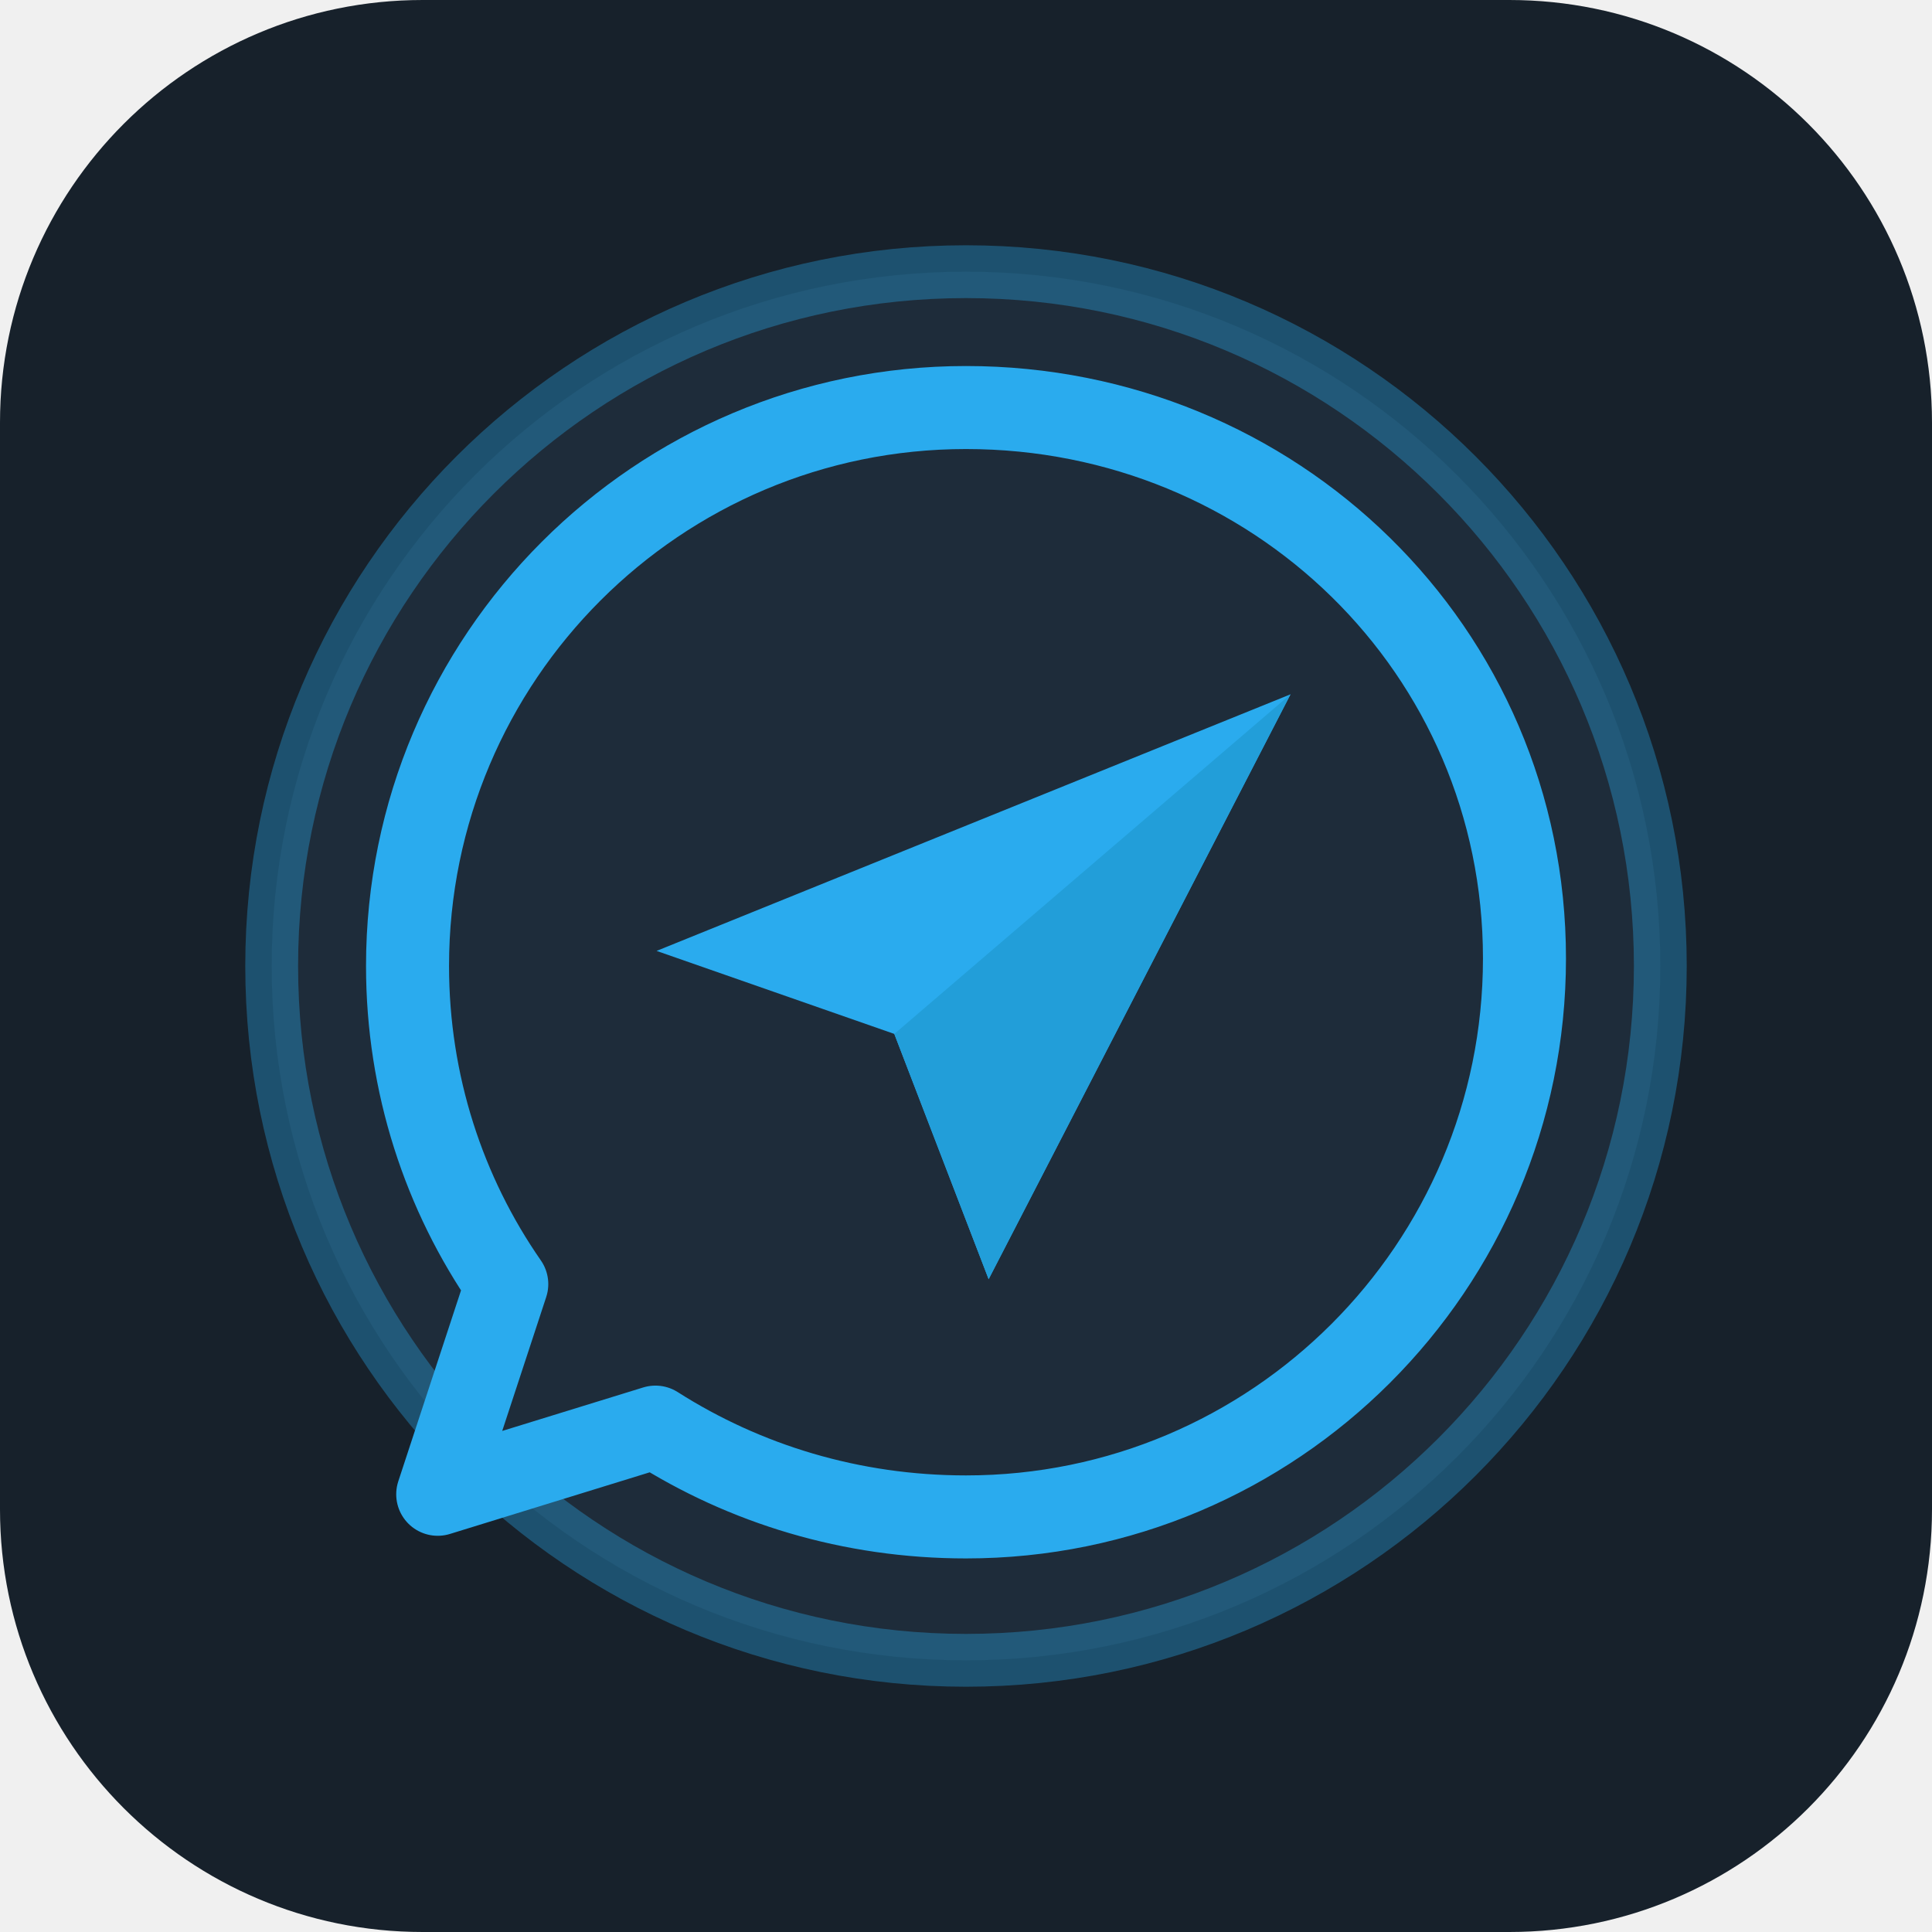
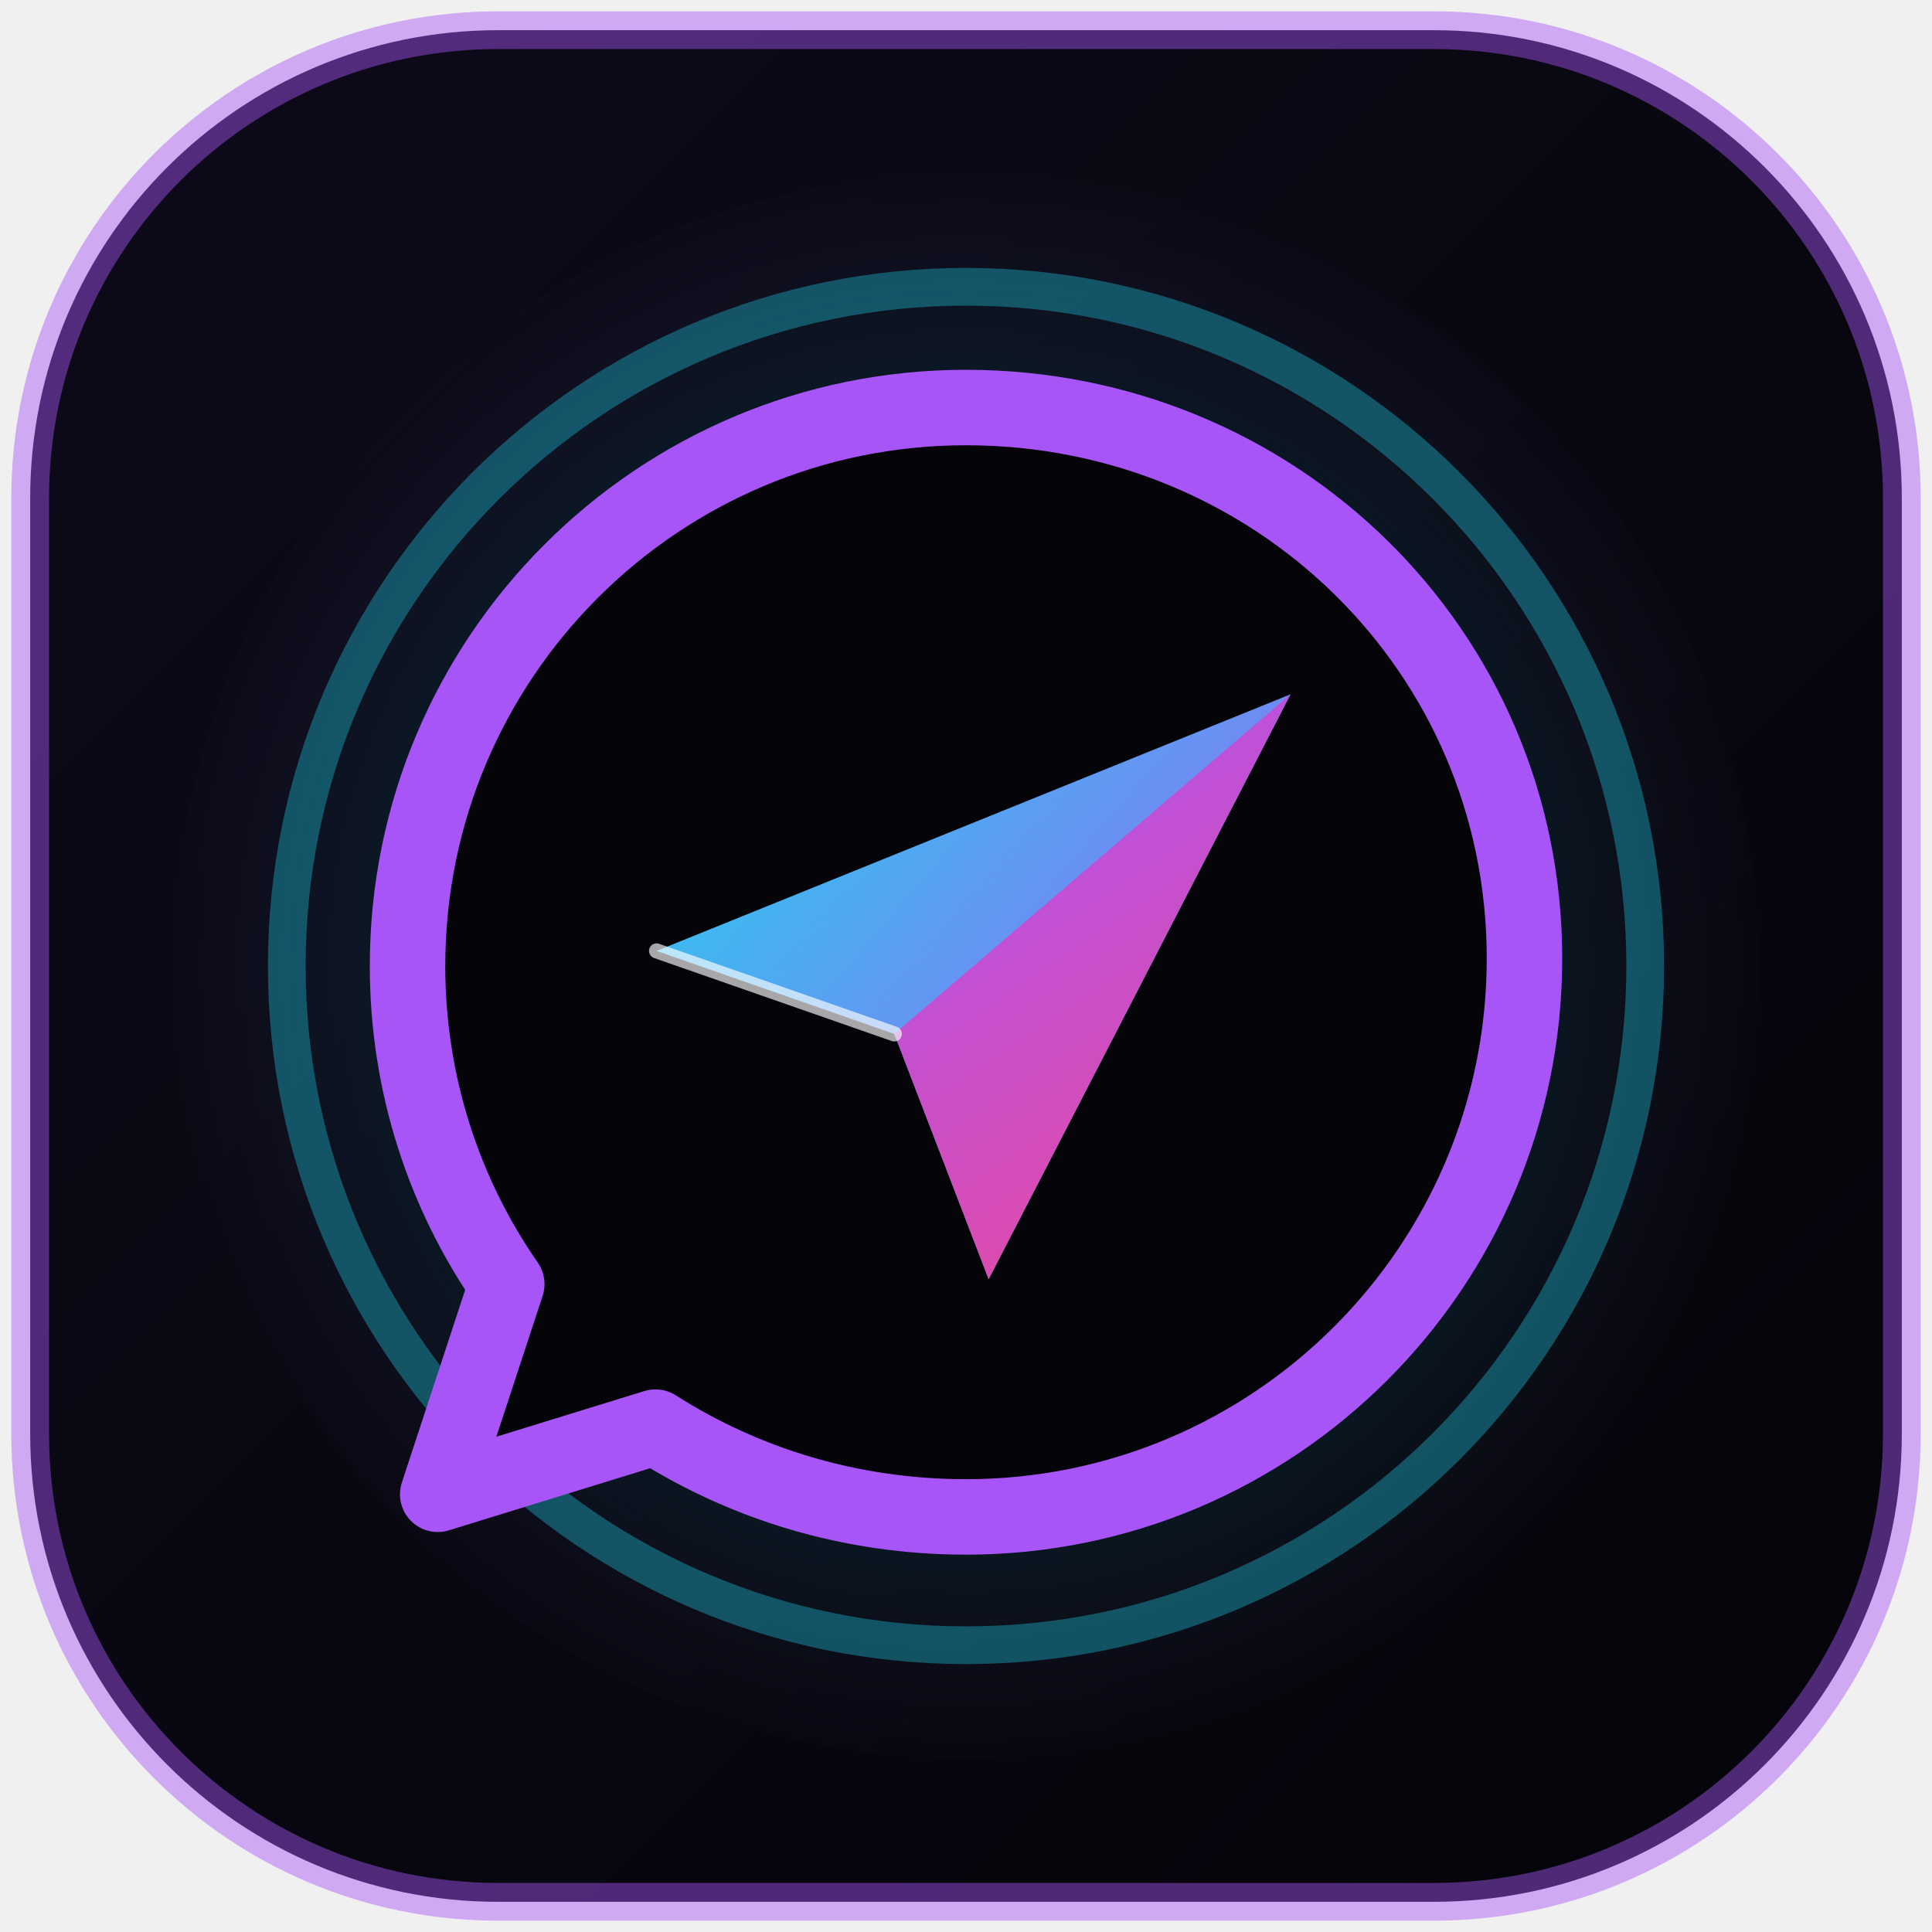
<svg xmlns="http://www.w3.org/2000/svg" viewBox="0 0 512 512" fill="none">
-   <rect width="512" height="512" rx="112" fill="#17212B" />
-   <circle cx="256" cy="256" r="184" fill="#1E2C3A" stroke="#2AABEE" stroke-width="14" stroke-opacity="0.35" />
-   <path d="M256 108c-81.7 0-148 66.3-148 148 0 31.3 9.7 60.4 26.3 84.3L116 396l57.7-17.8c23.7 15.1 51.9 23.8 82.3 23.8 81.7 0 148-66.3 148-148S337.7 108 256 108Z" stroke="#2AABEE" stroke-width="22" stroke-linejoin="round" />
-   <path d="M342 184L174 252l63 22 25 65 80-155Z" fill="#2AABEE" />
-   <path d="M237 274l105-90-80 155-25-65Z" fill="#229ED9" />
+   <defs>
+     <linearGradient id="bg" x1="0" y1="0" x2="512" y2="512" gradientUnits="userSpaceOnUse">
+       <stop offset="0%" stop-color="#0D0B1A" />
+       <stop offset="100%" stop-color="#040409" />
+     </linearGradient>
+     <linearGradient id="wing1" x1="174" y1="184" x2="342" y2="330" gradientUnits="userSpaceOnUse">
+       <stop offset="0%" stop-color="#22D3EE" />
+       <stop offset="100%" stop-color="#A855F7" />
+     </linearGradient>
+     <linearGradient id="wing2" x1="237" y1="184" x2="342" y2="339" gradientUnits="userSpaceOnUse">
+       <stop offset="0%" stop-color="#A855F7" />
+       <stop offset="100%" stop-color="#EC4899" />
+     </linearGradient>
+     <radialGradient id="glow" cx="256" cy="256" r="220" gradientUnits="userSpaceOnUse">
+       <stop offset="0%" stop-color="#A855F7" stop-opacity="0.32" />
+       <stop offset="70%" stop-color="#22D3EE" stop-opacity="0.08" />
+       <stop offset="100%" stop-color="#A855F7" stop-opacity="0" />
+     </radialGradient>
+   </defs>
+   <rect x="8" y="8" width="496" height="496" rx="124" fill="url(#bg)" stroke="#A855F7" stroke-opacity="0.45" stroke-width="10" />
+   <circle cx="256" cy="256" r="210" fill="url(#glow)" />
+   <circle cx="256" cy="256" r="180" fill="none" stroke="#22D3EE" stroke-width="10" stroke-opacity="0.35" />
+   <path d="M256 108c-81.7 0-148 66.3-148 148 0 31.3 9.7 60.4 26.3 84.3L116 396l57.7-17.8c23.7 15.1 51.9 23.8 82.3 23.8 81.7 0 148-66.3 148-148S337.7 108 256 108Z" fill="#040409" stroke="#A855F7" stroke-width="20" stroke-linejoin="round" />
+   <path d="M342 184L174 252l63 22 25 65 80-155Z" fill="url(#wing1)" />
+   <path d="M237 274l105-90-80 155-25-65Z" fill="url(#wing2)" />
+   <path d="M174 252l63 22" stroke="#FFFFFF" stroke-opacity="0.65" stroke-width="4" stroke-linecap="round" />
</svg>
